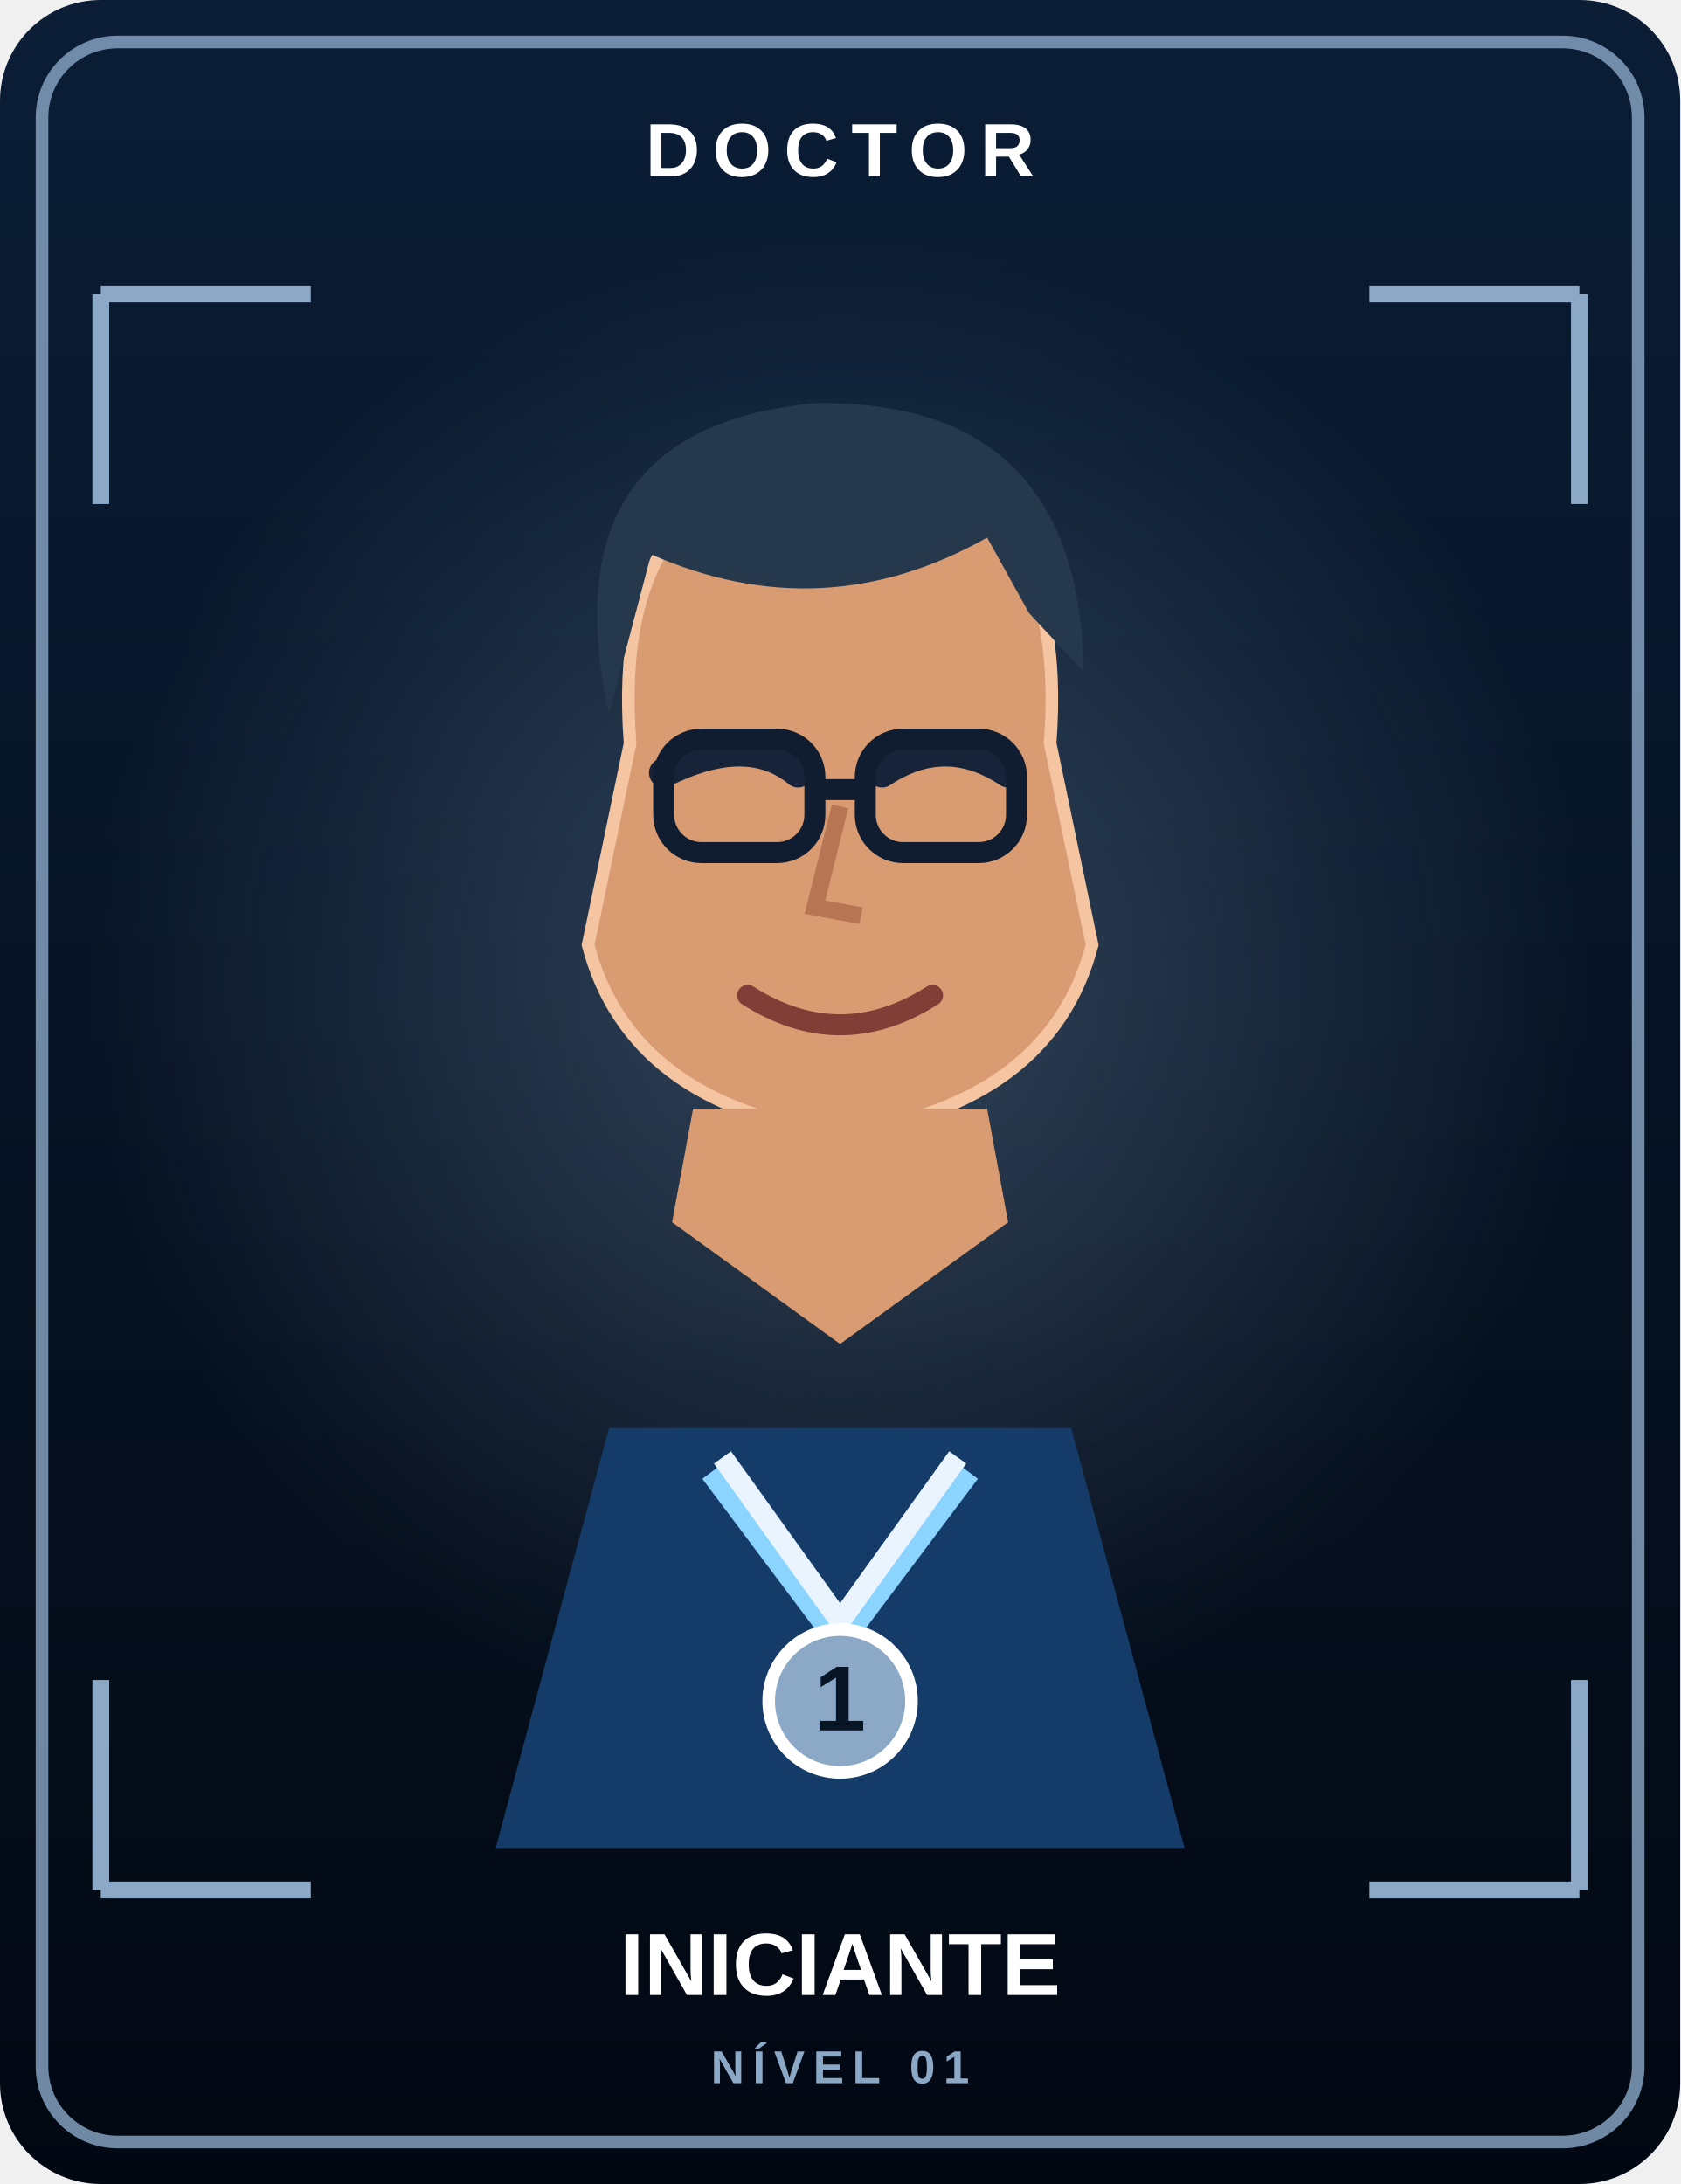
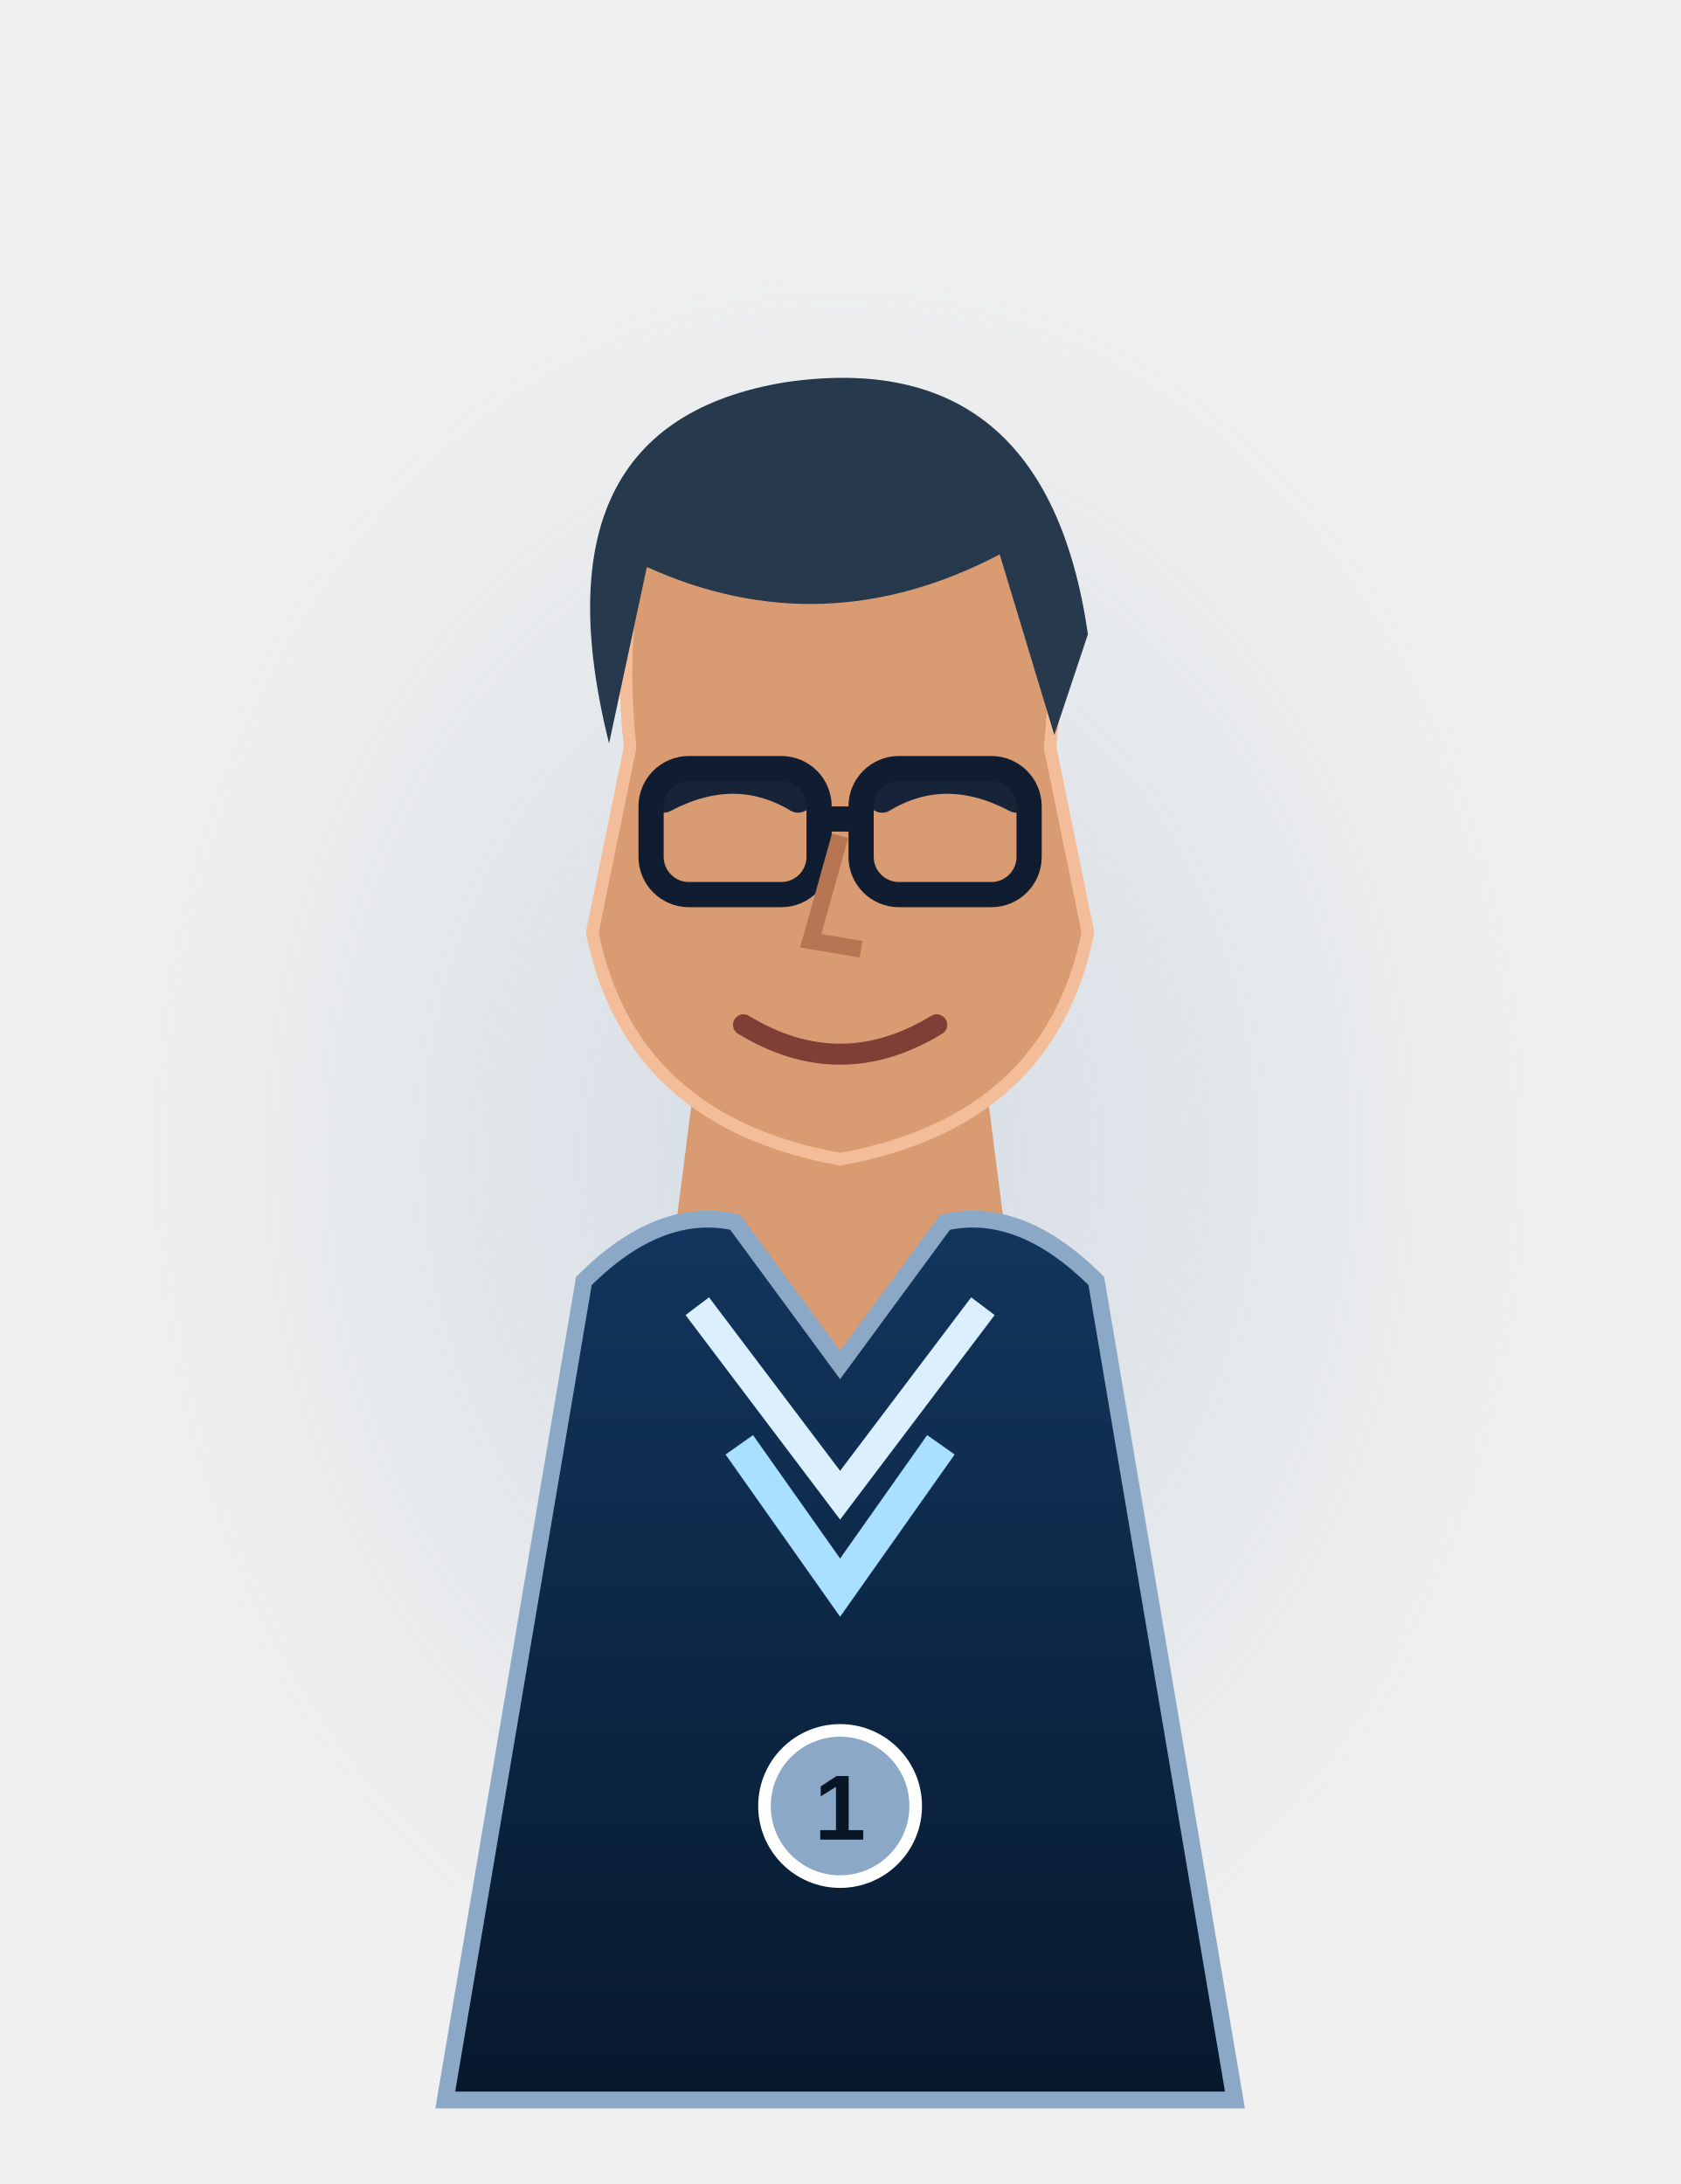
- <svg xmlns="http://www.w3.org/2000/svg" viewBox="0 0 400 520" role="img" aria-label="Doctor Iniciante, nível 01">
+ <svg xmlns="http://www.w3.org/2000/svg" viewBox="0 0 400 520" role="img" aria-label="Avatar Doctor Iniciante, nível 01">
  <defs>
-     <linearGradient id="bg" x2="0" y2="1">
-       <stop stop-color="#0b1e36" />
-       <stop offset="1" stop-color="#020812" />
-     </linearGradient>
-     <radialGradient id="glow">
-       <stop stop-color="#8ba8c7" stop-opacity=".34" />
+     <radialGradient id="a">
+       <stop stop-color="#8ba8c7" stop-opacity=".28" />
      <stop offset="1" stop-color="#8ba8c7" stop-opacity="0" />
    </radialGradient>
+     <linearGradient id="coat" x2="0" y2="1">
+       <stop stop-color="#12365e" />
+       <stop offset="1" stop-color="#07182c" />
+     </linearGradient>
  </defs>
-   <rect width="400" height="520" rx="24" fill="url(#bg)" />
-   <circle cx="200" cy="235" r="180" fill="url(#glow)" />
-   <rect x="10" y="10" width="380" height="500" rx="18" fill="none" stroke="#8ba8c7" stroke-width="3" opacity=".8" />
-   <path d="M24 70 H74 M24 70 V120 M376 70 H326 M376 70 V120 M24 450 H74 M24 450 V400 M376 450 H326 M376 450 V400" stroke="#8ba8c7" stroke-width="4" fill="none" />
-   <text x="200" y="42" text-anchor="middle" font-family="Arial,sans-serif" font-size="18" font-weight="900" fill="#fff" letter-spacing="3">DOCTOR</text>
-   <path d="M150 177 Q145 111 200 111 Q255 111 250 177 L260 225 Q250 263 200 270 Q150 263 140 225Z" fill="#d99b72" stroke="#f5c4a1" stroke-width="3" />
-   <path d="M145 170 Q130 102 194 96 Q257 95 258 160 L245 146 L235 128 Q196 150 155 132Z" fill="#26384b" />
-   <path d="M158 184 Q178 174 190 184 M210 184 Q225 174 240 184" stroke="#172338" stroke-width="7" stroke-linecap="round" fill="none" />
-   <rect x="158" y="176" width="36" height="27" rx="9" fill="none" stroke="#101d30" stroke-width="5" />
-   <rect x="206" y="176" width="36" height="27" rx="9" fill="none" stroke="#101d30" stroke-width="5" />
-   <path d="M194 188 H206" stroke="#101d30" stroke-width="5" />
-   <path d="M200 192 L194 216 L205 218" stroke="#b87554" stroke-width="4" fill="none" />
-   <path d="M178 237 Q200 251 222 237" stroke="#7f3f37" stroke-width="5" stroke-linecap="round" fill="none" />
-   <path d="M165 264 L160 291 L200 320 L240 291 L235 264" fill="#d99b72" />
-   <path d="M145 340 L255 340 L282 440 L118 440Z" fill="#153b68" />
-   <path d="M170 350 L200 390 L230 350" fill="none" stroke="#8bd4ff" stroke-width="7" />
-   <path d="M172 347 L200 386 L228 347" fill="none" stroke="#e9f4ff" stroke-width="5" />
-   <circle cx="200" cy="405" r="17" fill="#8ba8c7" stroke="#fff" stroke-width="3" />
-   <text x="200" y="412" text-anchor="middle" font-family="Arial" font-size="22" font-weight="900" fill="#071525">1</text>
-   <text x="200" y="475" text-anchor="middle" font-family="Arial,sans-serif" font-size="21" font-weight="900" fill="#fff">INICIANTE</text>
-   <text x="200" y="496" text-anchor="middle" font-family="Arial,sans-serif" font-size="11" font-weight="700" fill="#8ba8c7" letter-spacing="2">NÍVEL 01</text>
+   <ellipse cx="200" cy="275" rx="176" ry="220" fill="url(#a)" />
+   <path d="M165 260 L160 299 L200 329 L240 299 L235 260Z" fill="#d99b72" />
+   <path d="M139 305 Q157 287 175 291 L200 325 L225 291 Q243 287 261 305 L294 500 L106 500Z" fill="url(#coat)" stroke="#8ba8c7" stroke-width="4" />
+   <path d="M166 311 L200 356 L234 311" fill="none" stroke="#dcefff" stroke-width="7" />
+   <path d="M176 344 L200 378 L224 344" stroke="#a9dfff" stroke-width="8" fill="none" />
+   <path d="M150 178 Q142 101 200 101 Q258 101 250 178 L259 222 Q250 267 200 276 Q150 267 141 222Z" fill="#d99b72" stroke="#f2bd98" stroke-width="3" />
+   <path d="M145 177 Q126 101 187 91 Q249 82 259 151 L251 175 L238 132 Q196 154 154 135Z" fill="#27394d" />
+   <path d="M158 190 Q175 181 190 190 M210 190 Q225 181 242 190" stroke="#172338" stroke-width="7" stroke-linecap="round" fill="none" />
+   <rect x="155" y="183" width="40" height="30" rx="9" fill="none" stroke="#101d30" stroke-width="6" />
+   <rect x="205" y="183" width="40" height="30" rx="9" fill="none" stroke="#101d30" stroke-width="6" />
+   <path d="M195 195 H205" stroke="#101d30" stroke-width="6" />
+   <path d="M200 199 L193 224 L205 226" stroke="#b87554" stroke-width="4" fill="none" />
+   <path d="M177 244 Q200 258 223 244" stroke="#7f3f37" stroke-width="5" stroke-linecap="round" fill="none" />
+   <circle cx="200" cy="430" r="18" fill="#8ba8c7" stroke="#fff" stroke-width="3" />
+   <text x="200" y="438" text-anchor="middle" font-family="Arial" font-size="22" font-weight="900" fill="#071525">1</text>
</svg>
